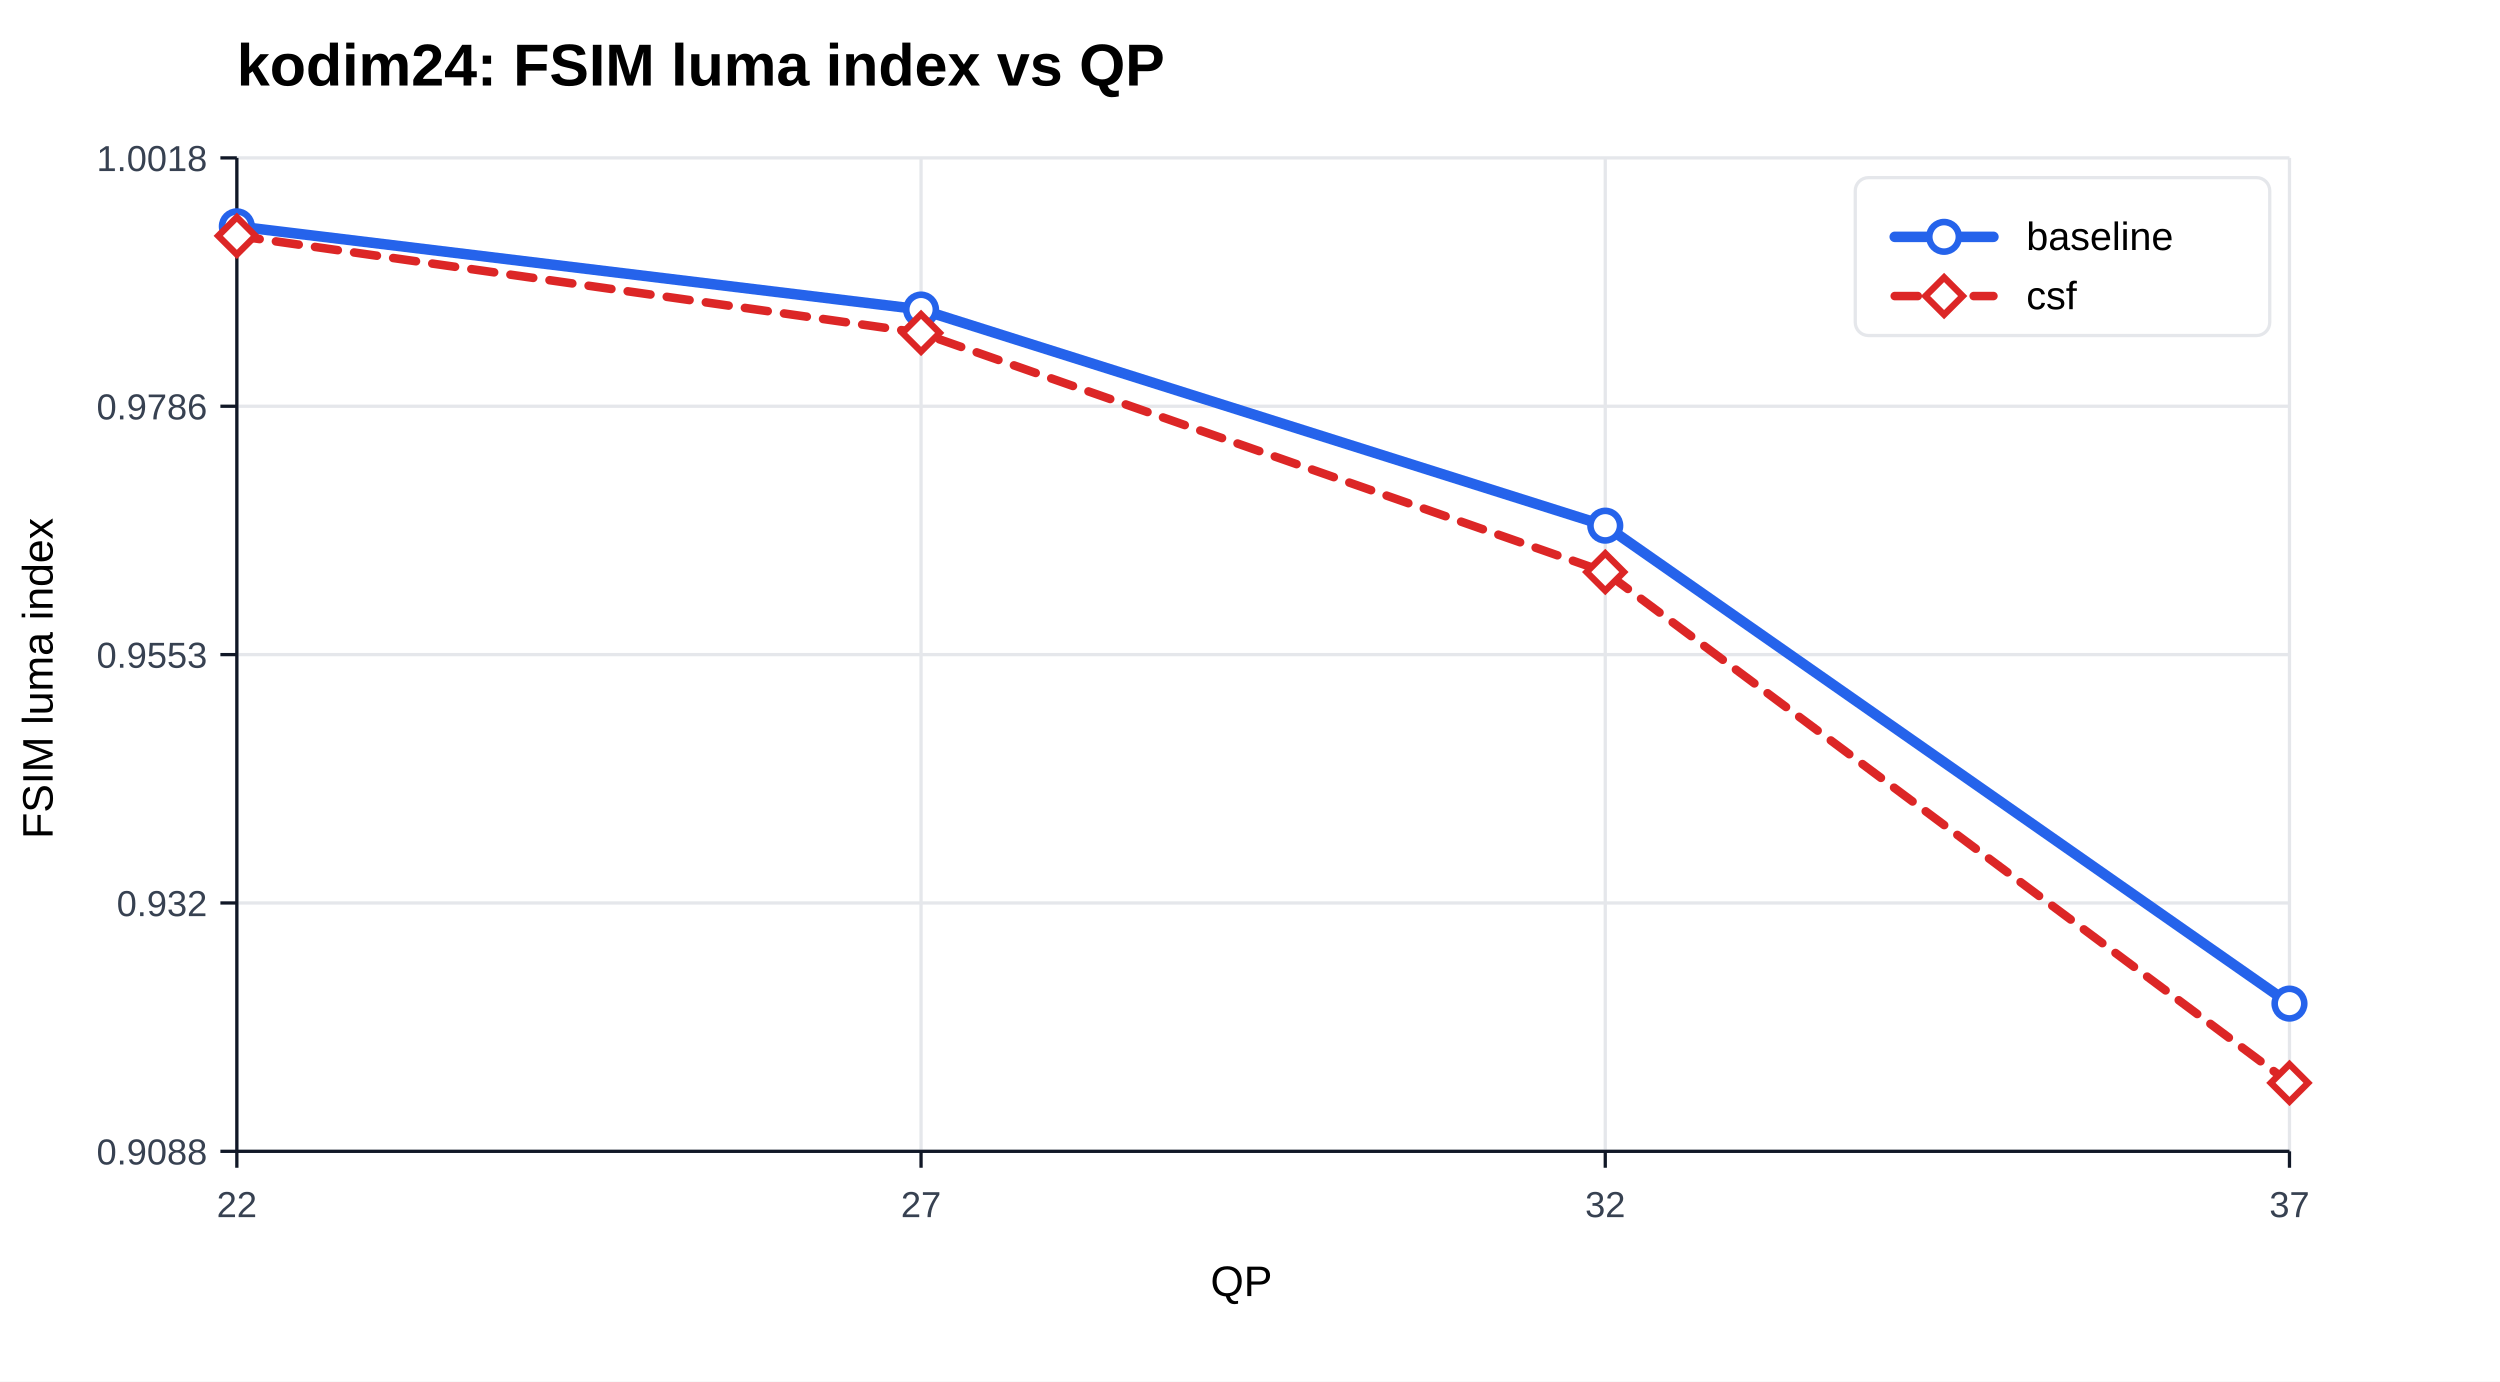
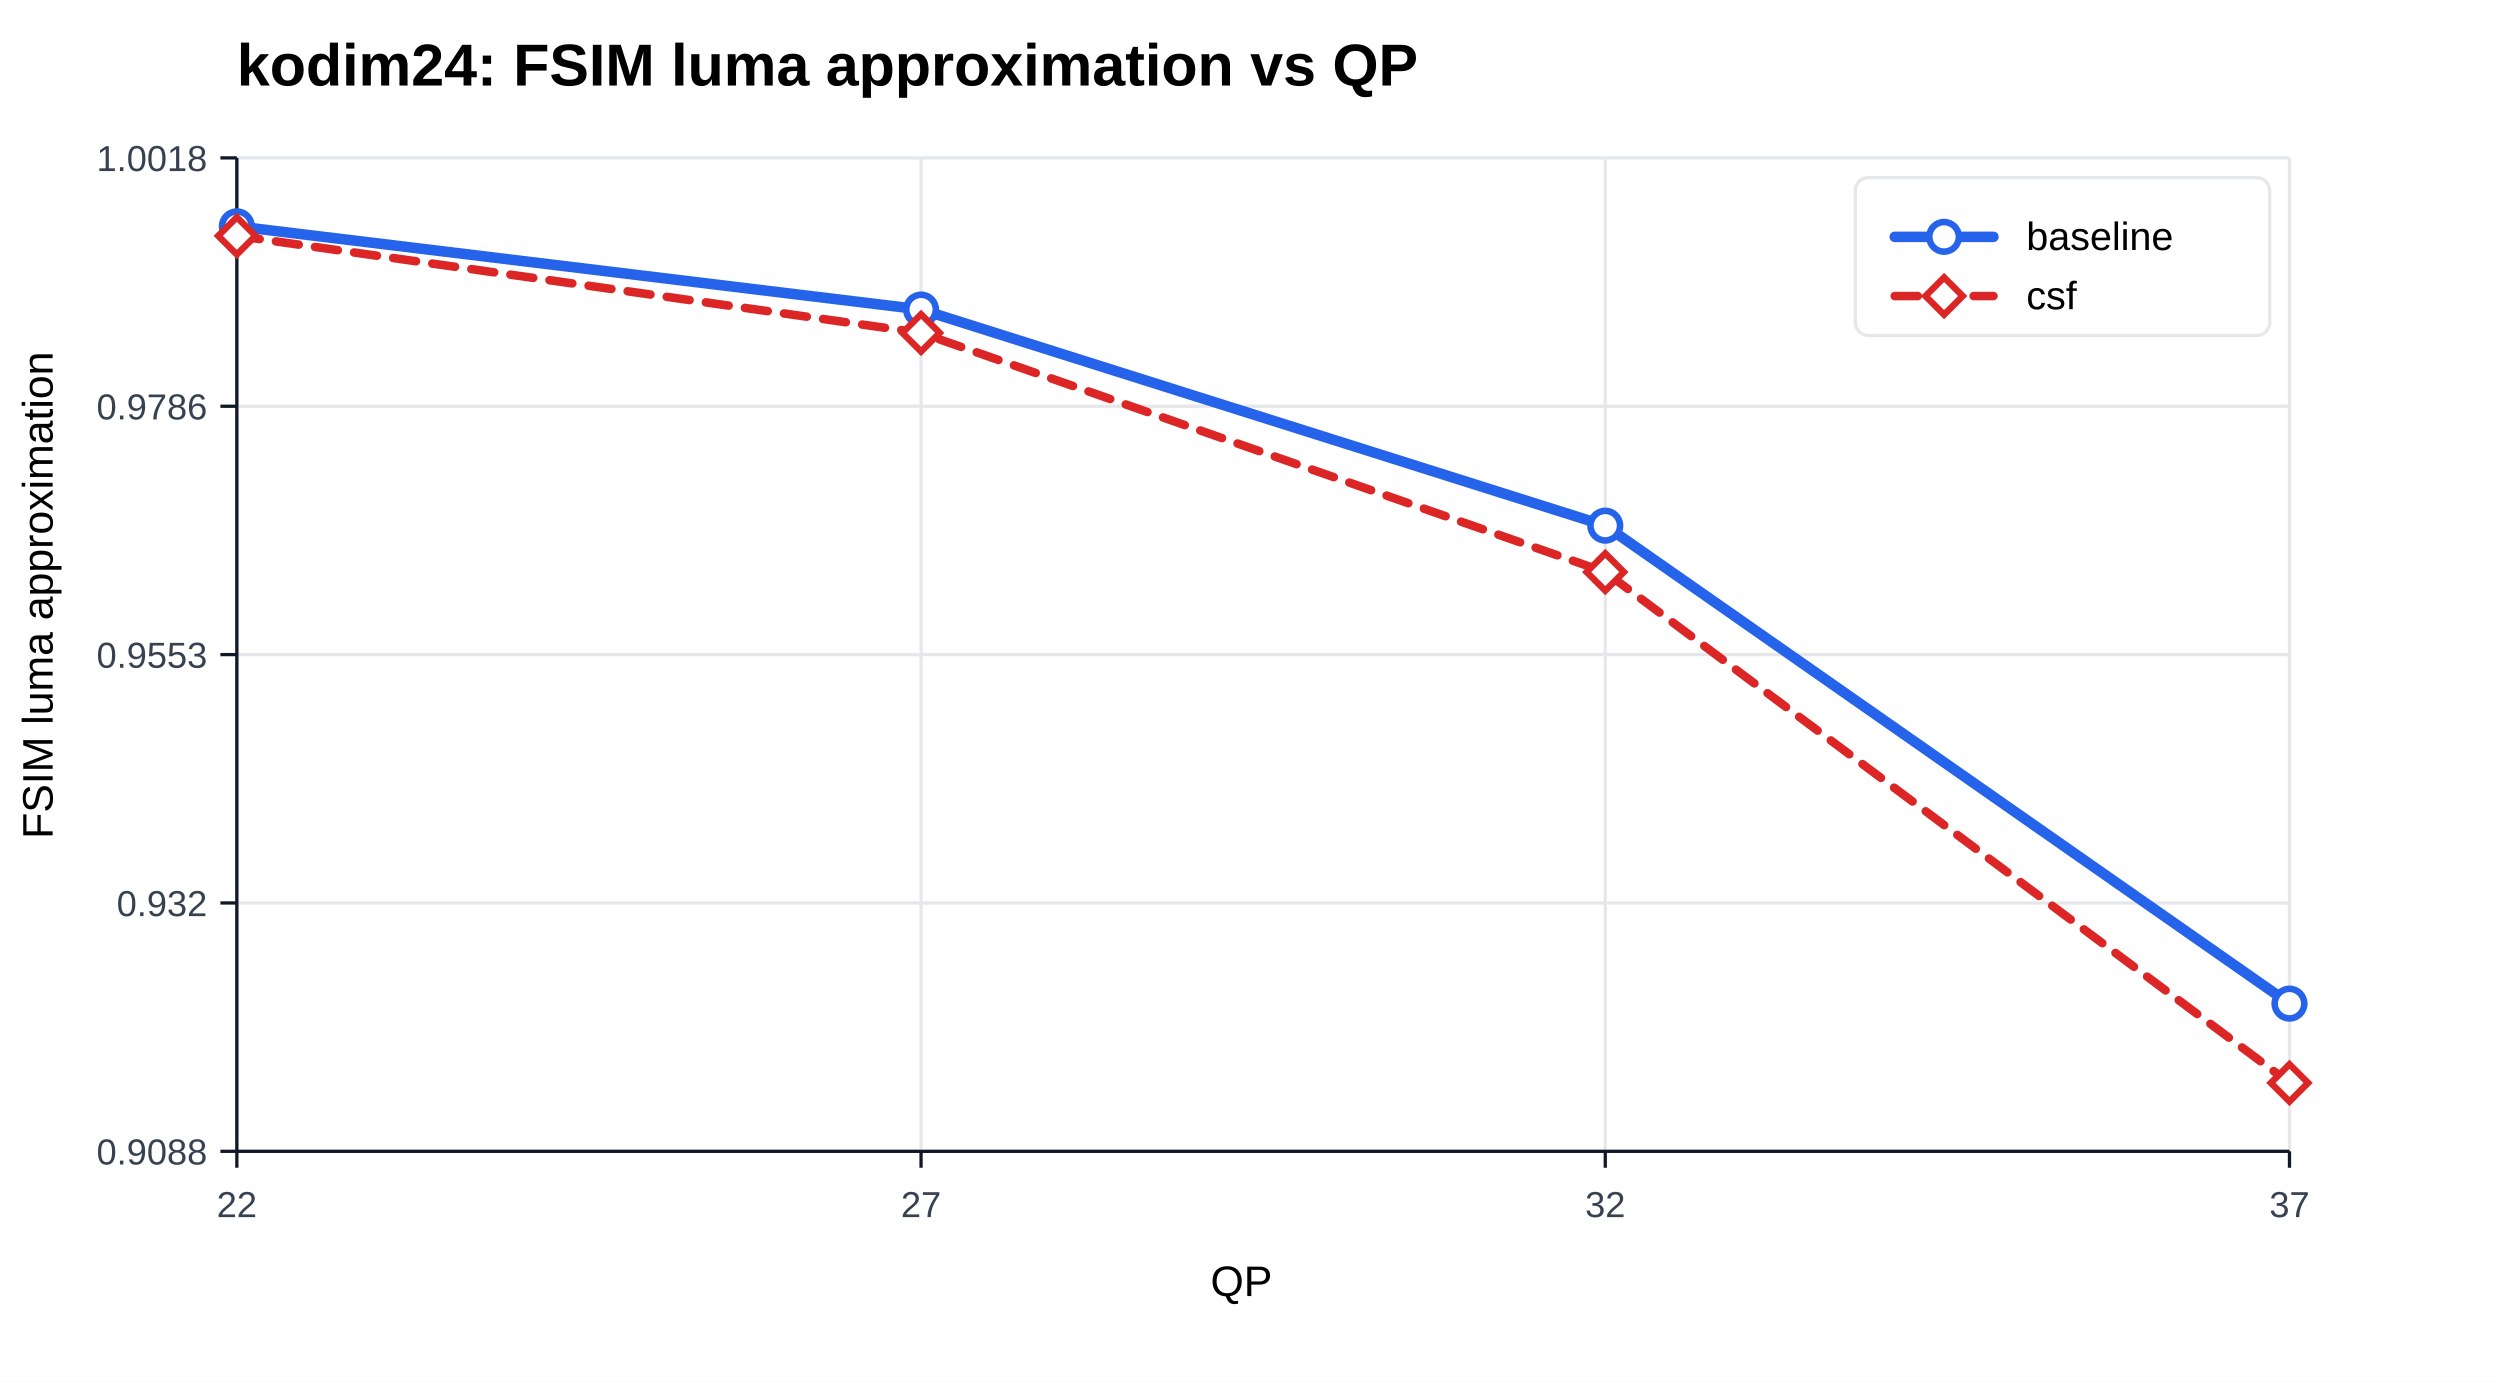
<svg xmlns="http://www.w3.org/2000/svg" width="760" height="420" viewBox="0 0 760 420">
  <rect width="100%" height="100%" fill="#ffffff" />
-   <text x="72" y="26" font-family="Arial" font-size="18" font-weight="700">kodim24: FSIM luma index vs QP</text>
+   <text x="72" y="26" font-family="Arial" font-size="18" font-weight="700">kodim24: FSIM luma approximation vs QP</text>
  <line x1="72.0" y1="48" x2="72.0" y2="350" stroke="#e5e7eb" stroke-width="1" />
  <line x1="280.0" y1="48" x2="280.0" y2="350" stroke="#e5e7eb" stroke-width="1" />
  <line x1="488.0" y1="48" x2="488.0" y2="350" stroke="#e5e7eb" stroke-width="1" />
  <line x1="696.0" y1="48" x2="696.0" y2="350" stroke="#e5e7eb" stroke-width="1" />
  <line x1="72" y1="350.0" x2="696" y2="350.0" stroke="#e5e7eb" stroke-width="1" />
  <line x1="72" y1="274.5" x2="696" y2="274.5" stroke="#e5e7eb" stroke-width="1" />
  <line x1="72" y1="199.0" x2="696" y2="199.0" stroke="#e5e7eb" stroke-width="1" />
  <line x1="72" y1="123.5" x2="696" y2="123.5" stroke="#e5e7eb" stroke-width="1" />
  <line x1="72" y1="48.0" x2="696" y2="48.0" stroke="#e5e7eb" stroke-width="1" />
  <line x1="72" y1="350" x2="696" y2="350" stroke="#111827" />
  <line x1="72" y1="48" x2="72" y2="350" stroke="#111827" />
  <text x="368" y="394" font-family="Arial" font-size="13">QP</text>
-   <text x="16" y="255" font-family="Arial" font-size="13" transform="rotate(-90 16,255)">FSIM luma index</text>
+   <text x="16" y="255" font-family="Arial" font-size="13" transform="rotate(-90 16,255)">FSIM luma approximation</text>
  <line x1="72.0" y1="350" x2="72.0" y2="355" stroke="#111827" />
  <text x="72.0" y="370" font-family="Arial" font-size="11" fill="#374151" text-anchor="middle">22</text>
  <line x1="280.0" y1="350" x2="280.0" y2="355" stroke="#111827" />
  <text x="280.0" y="370" font-family="Arial" font-size="11" fill="#374151" text-anchor="middle">27</text>
  <line x1="488.0" y1="350" x2="488.0" y2="355" stroke="#111827" />
  <text x="488.0" y="370" font-family="Arial" font-size="11" fill="#374151" text-anchor="middle">32</text>
  <line x1="696.0" y1="350" x2="696.0" y2="355" stroke="#111827" />
  <text x="696.0" y="370" font-family="Arial" font-size="11" fill="#374151" text-anchor="middle">37</text>
  <line x1="67" y1="350.0" x2="72" y2="350.0" stroke="#111827" />
  <text x="63" y="354.0" font-family="Arial" font-size="11" fill="#374151" text-anchor="end">0.9088</text>
  <line x1="67" y1="274.5" x2="72" y2="274.5" stroke="#111827" />
  <text x="63" y="278.5" font-family="Arial" font-size="11" fill="#374151" text-anchor="end">0.932</text>
  <line x1="67" y1="199.0" x2="72" y2="199.0" stroke="#111827" />
  <text x="63" y="203.0" font-family="Arial" font-size="11" fill="#374151" text-anchor="end">0.9553</text>
  <line x1="67" y1="123.5" x2="72" y2="123.5" stroke="#111827" />
  <text x="63" y="127.5" font-family="Arial" font-size="11" fill="#374151" text-anchor="end">0.9786</text>
  <line x1="67" y1="48.0" x2="72" y2="48.0" stroke="#111827" />
  <text x="63" y="52.0" font-family="Arial" font-size="11" fill="#374151" text-anchor="end">1.0018</text>
  <polyline fill="none" stroke="#2563eb" stroke-width="3.2" stroke-linecap="round" stroke-linejoin="round" points="72.0,68.8 280.0,94.1 488.0,159.8 696.0,305.1" />
  <circle cx="72.0" cy="68.8" r="4.5" fill="#ffffff" stroke="#2563eb" stroke-width="2" />
  <circle cx="280.0" cy="94.1" r="4.5" fill="#ffffff" stroke="#2563eb" stroke-width="2" />
  <circle cx="488.0" cy="159.8" r="4.5" fill="#ffffff" stroke="#2563eb" stroke-width="2" />
  <circle cx="696.0" cy="305.1" r="4.5" fill="#ffffff" stroke="#2563eb" stroke-width="2" />
  <polyline fill="none" stroke="#dc2626" stroke-width="2.6" stroke-linecap="round" stroke-linejoin="round" stroke-dasharray="7 5" points="72.0,71.7 280.0,101.2 488.0,173.9 696.0,329.2" />
  <rect x="68.0" y="67.7" width="8" height="8" transform="rotate(45 72.0 71.7)" fill="#ffffff" stroke="#dc2626" stroke-width="2" />
  <rect x="276.0" y="97.2" width="8" height="8" transform="rotate(45 280.0 101.2)" fill="#ffffff" stroke="#dc2626" stroke-width="2" />
  <rect x="484.0" y="169.9" width="8" height="8" transform="rotate(45 488.0 173.9)" fill="#ffffff" stroke="#dc2626" stroke-width="2" />
  <rect x="692.0" y="325.2" width="8" height="8" transform="rotate(45 696.0 329.2)" fill="#ffffff" stroke="#dc2626" stroke-width="2" />
  <rect x="564" y="54" width="126" height="48" rx="4" fill="#ffffff" stroke="#e5e7eb" />
  <line x1="576" y1="72" x2="606" y2="72" stroke="#2563eb" stroke-width="3.2" stroke-linecap="round" />
  <circle cx="591.0" cy="72.0" r="4.5" fill="#ffffff" stroke="#2563eb" stroke-width="2" />
  <text x="616" y="76" font-family="Arial" font-size="12">baseline</text>
  <line x1="576" y1="90" x2="606" y2="90" stroke="#dc2626" stroke-width="2.6" stroke-linecap="round" stroke-dasharray="7 5" />
  <rect x="587.0" y="86.0" width="8" height="8" transform="rotate(45 591.0 90.0)" fill="#ffffff" stroke="#dc2626" stroke-width="2" />
  <text x="616" y="94" font-family="Arial" font-size="12">csf</text>
</svg>
